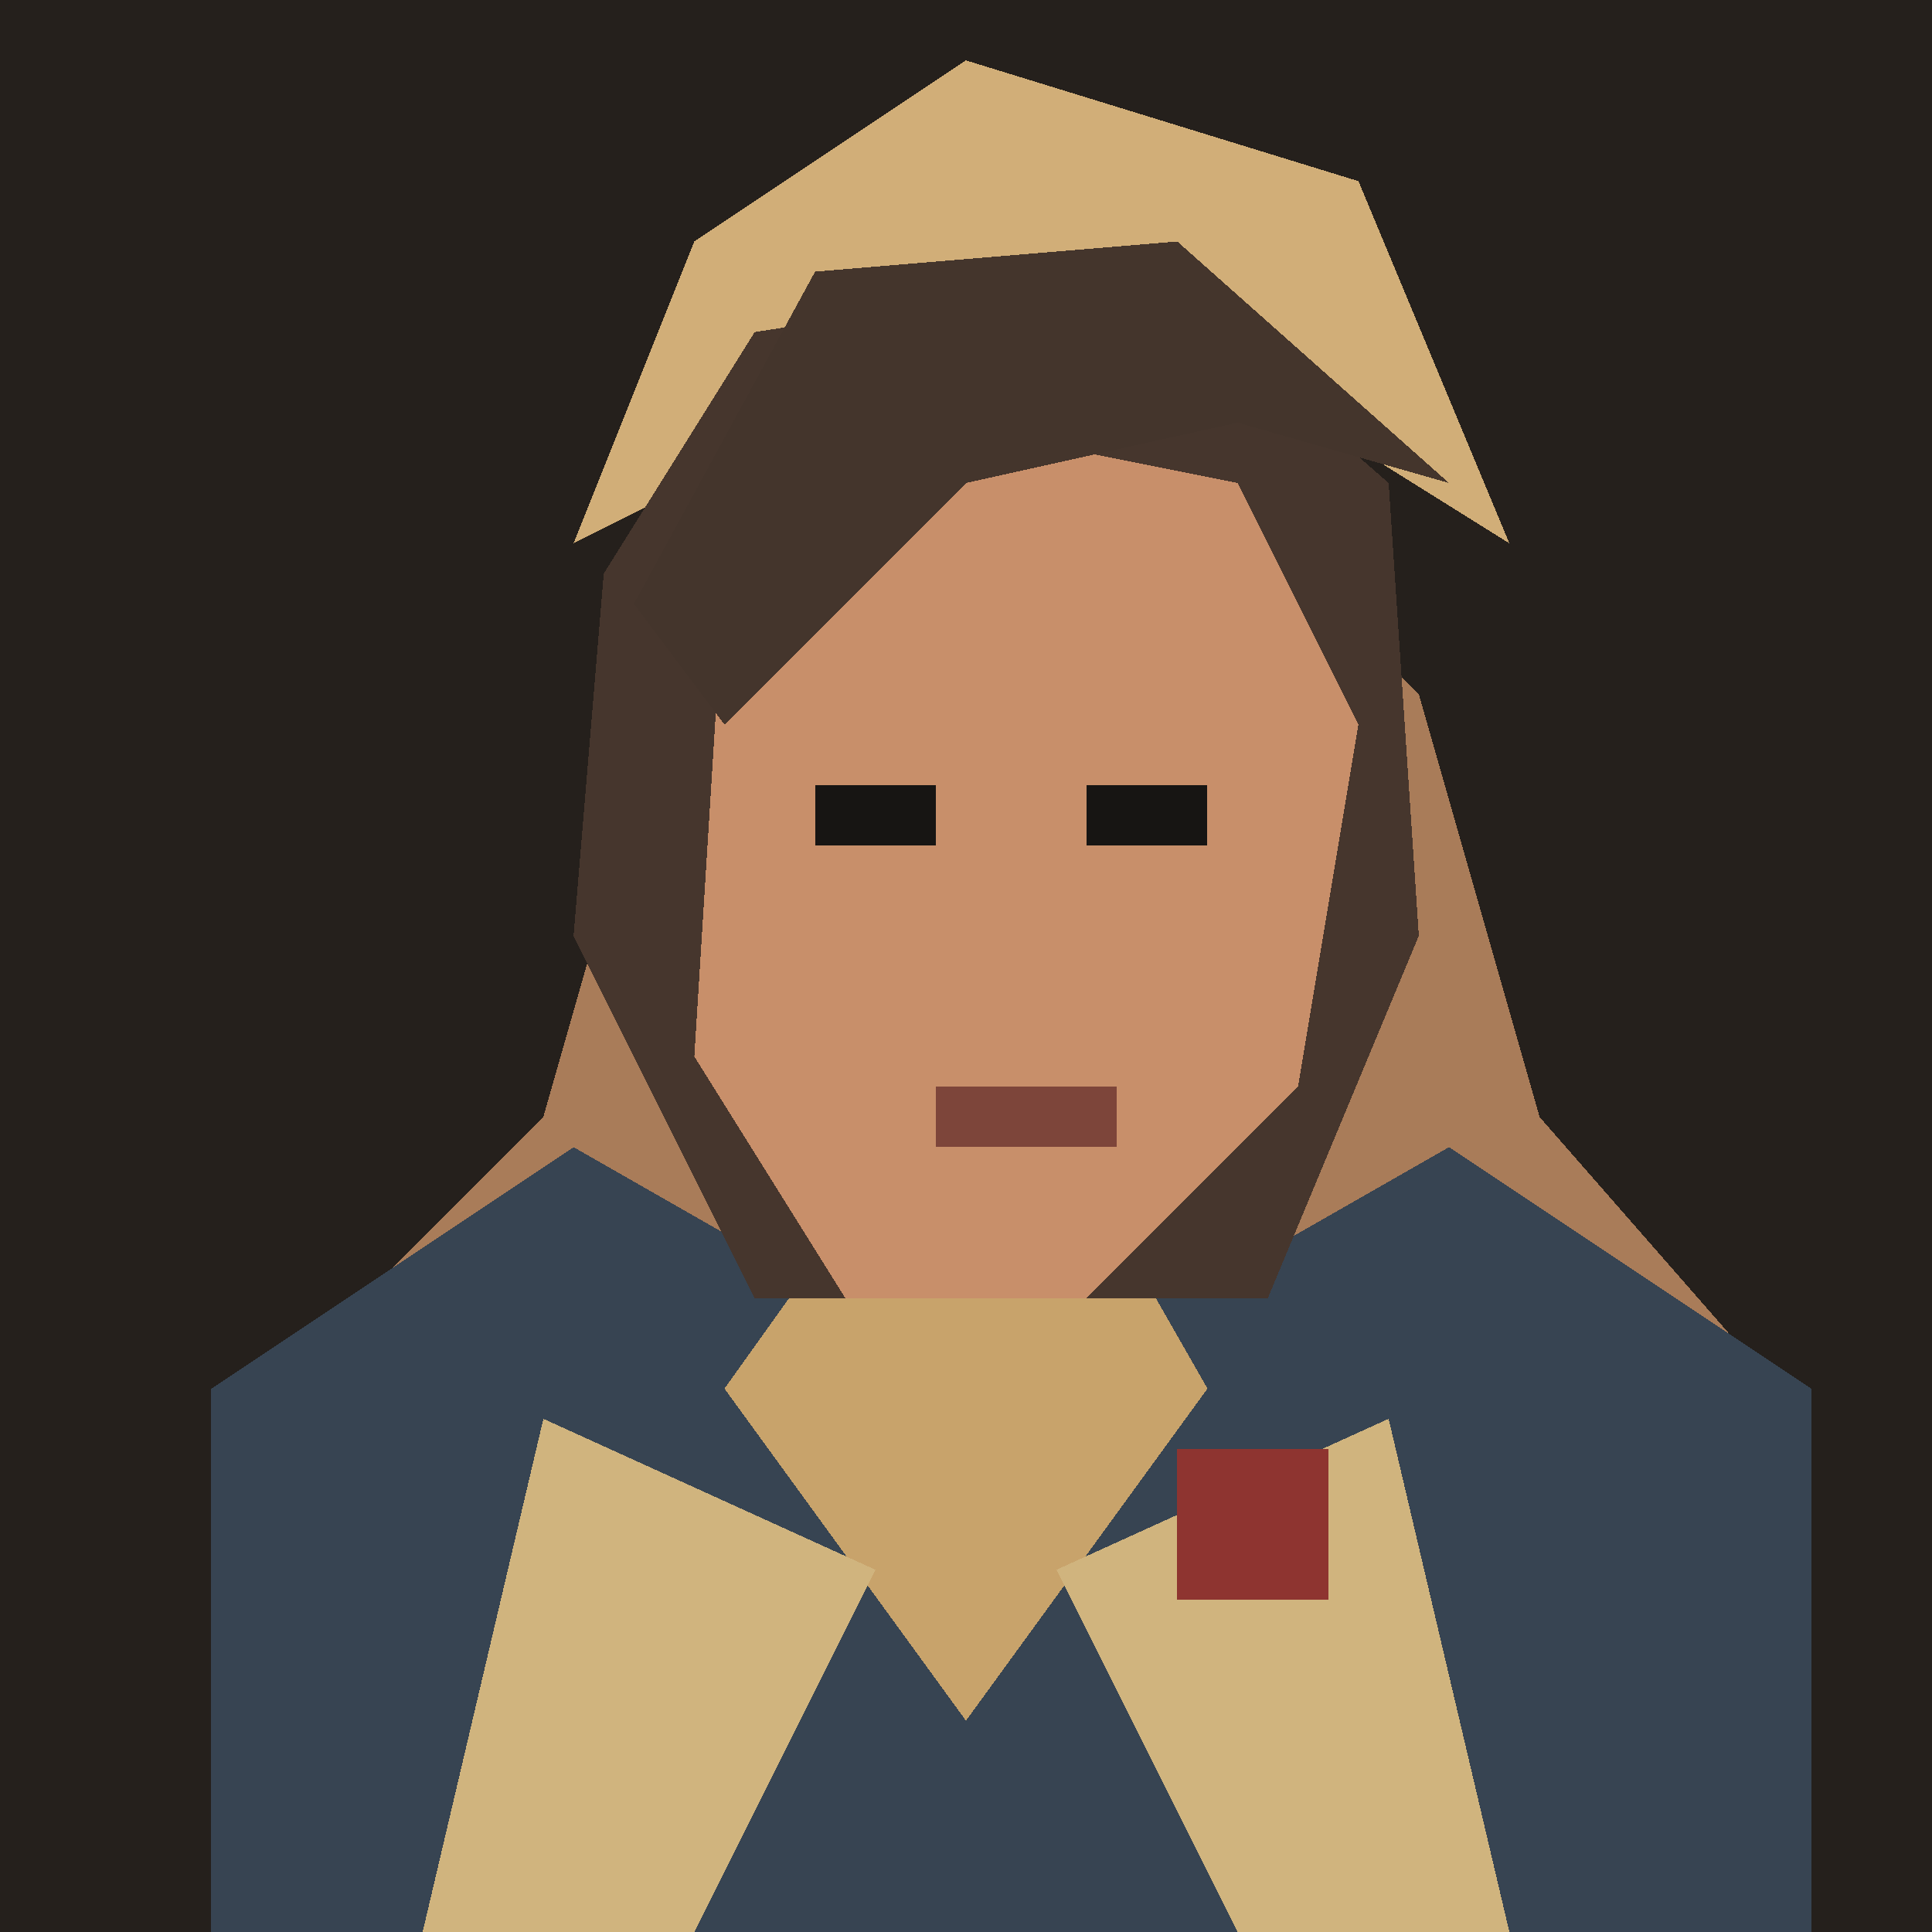
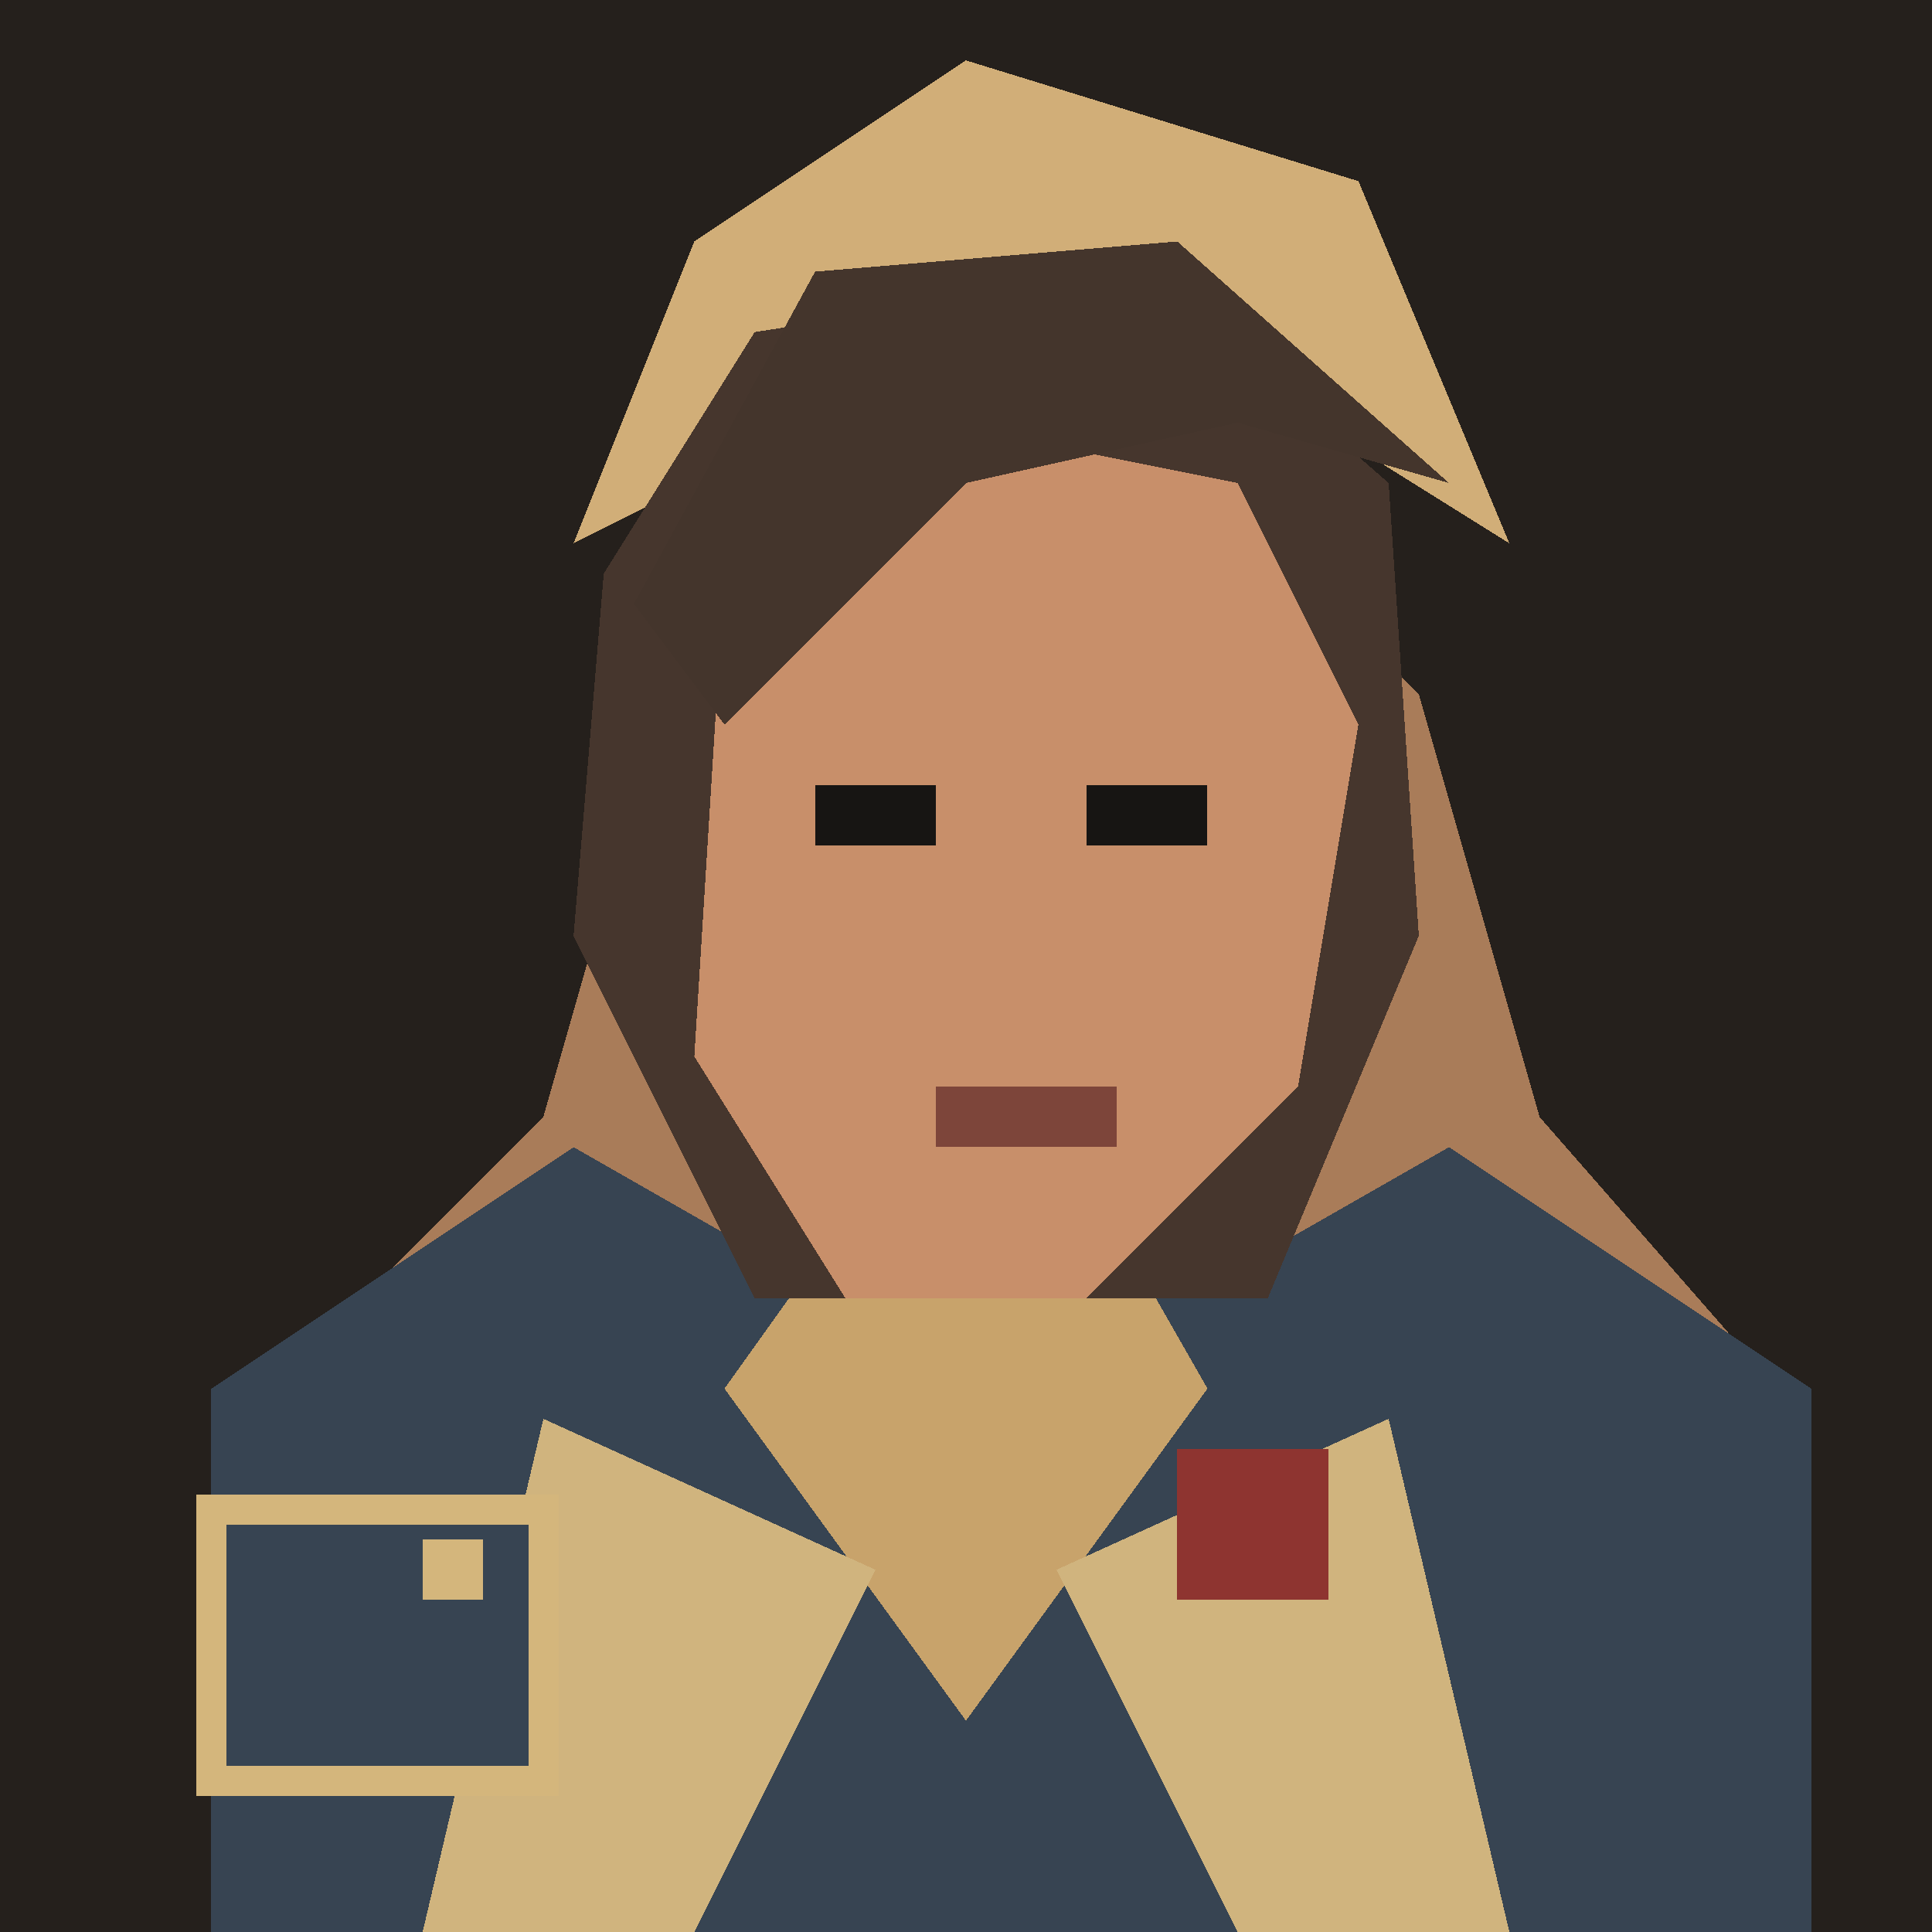
- <svg xmlns="http://www.w3.org/2000/svg" viewBox="0 0 64 64" shape-rendering="crispEdges">
+ <svg xmlns="http://www.w3.org/2000/svg" viewBox="0 0 64 64" shape-rendering="crispEdges" width="64" height="64">
  <rect width="64" height="64" fill="#25201c" />
  <path fill="#a97c59" d="M10 64V45l8-8 4-14 8-8h9l8 8 4 14 7 8v19z" />
  <path fill="#374452" d="M7 64V46l12-8 7 4 7-4 8 4 7-4 12 8v18z" />
  <path fill="#c8a36b" d="M29 39h7l4 7-8 11-8-11z" />
  <path fill="#d1ae78" d="M19 18l4-10 9-6 13 4 5 12-8-5-15 1z" />
  <path fill="#46362d" d="M20 19l5-8 13-2 8 7 1 15-5 12H25l-6-12z" />
  <path fill="#c88f6a" d="M24 19l7-5 10 2 4 8-2 12-7 7h-8l-5-8z" />
  <path fill="#44352c" d="M21 20l6-11 12-1 9 8-7-2-9 2-8 8z" />
  <path fill="#171513" d="M27 26h4v2h-4zm9 0h4v2h-4z" />
  <path fill="#7d453a" d="M31 36h6v2h-6z" />
  <path fill="#d0b47e" d="M18 47l11 5-6 12H14zm28 0l-11 5 6 12h9z" />
  <path fill="#8e3430" d="M39 48h5v5h-5z" />
+   <g aria-label="거리 순찰과 민원 접수를 맡는 허구의 경찰 하사관">
+     <path d="M7 50h11v9H7z" fill="#374452" stroke="#d4b67c" stroke-width="1" />
+     <rect x="14" y="51" width="2" height="2" fill="#d4b67c" />
+   </g>
</svg>
